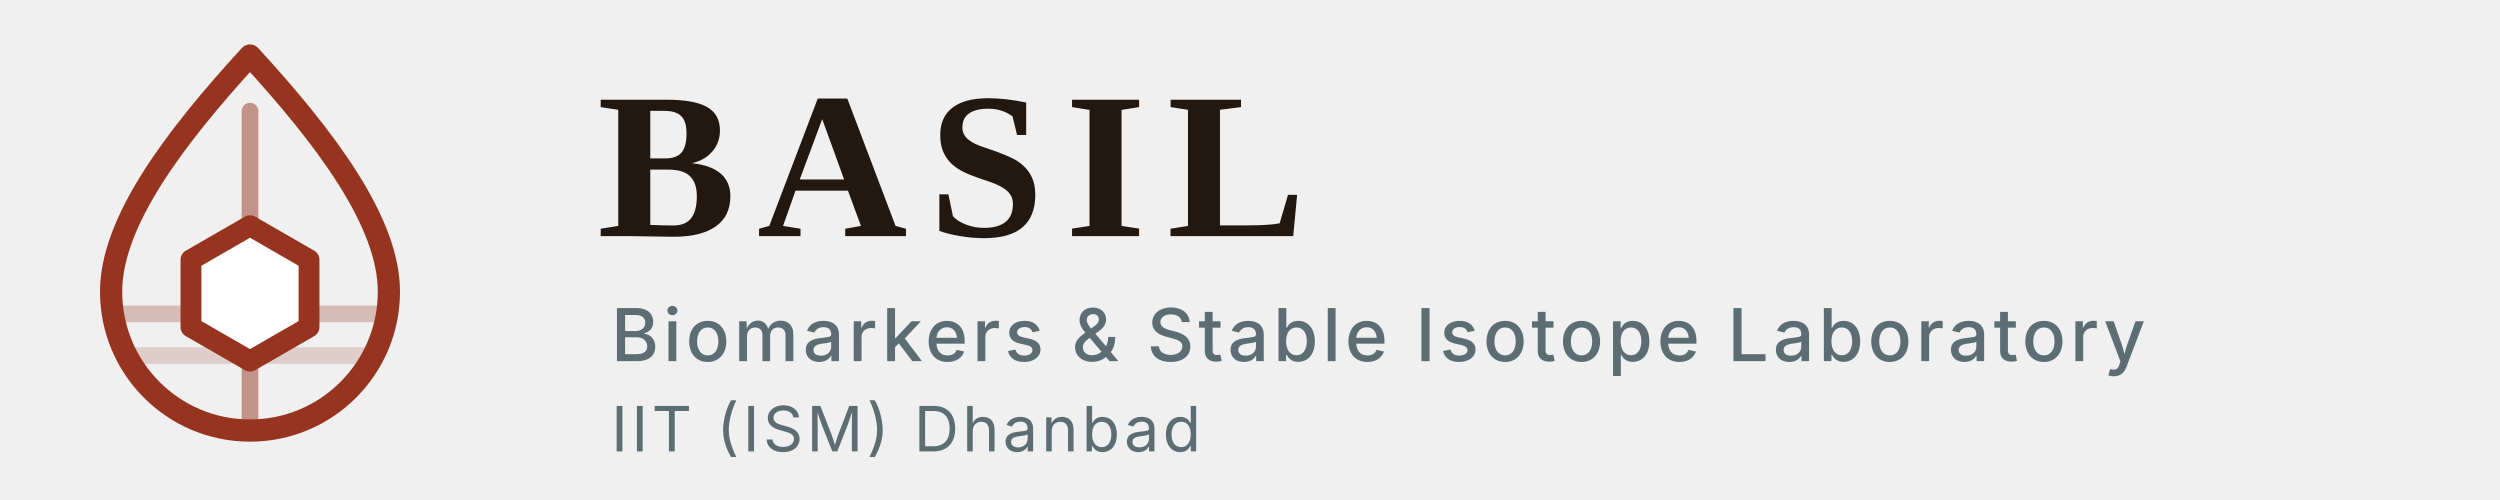
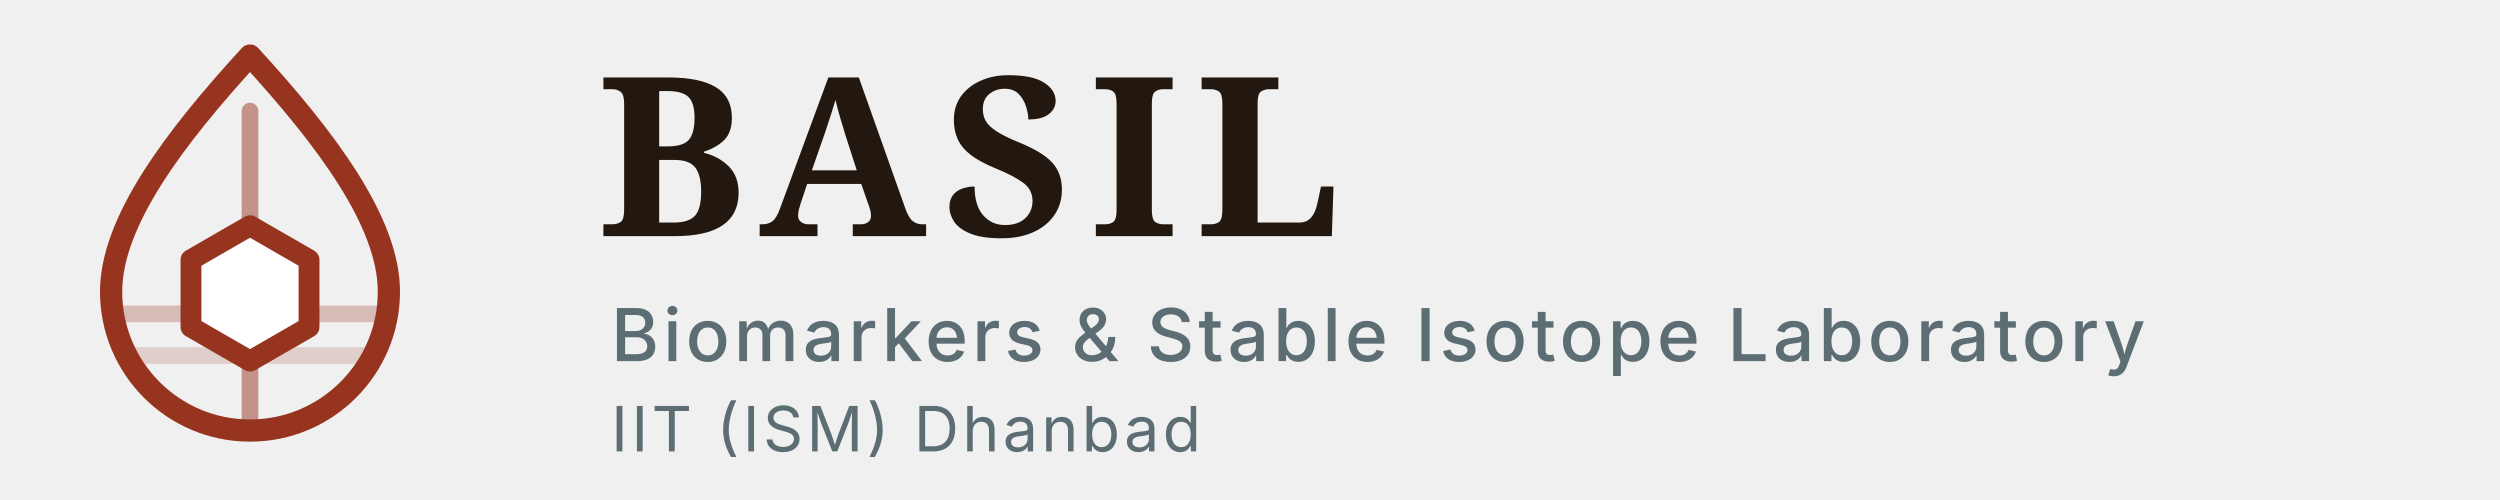
<svg xmlns="http://www.w3.org/2000/svg" viewBox="0 0 360 72" width="360" height="72" role="img" aria-label="BASIL - Biomarkers and Stable Isotope Laboratory">
  <g transform="translate(4 4)">
    <g clip-path="url(#basil-leaf-clip-2)">
      <rect x="0" y="40" width="64" height="2.4" fill="#96341F" opacity=".28" />
      <rect x="0" y="46" width="64" height="2.4" fill="#96341F" opacity=".18" />
    </g>
    <defs>
      <clipPath id="basil-leaf-clip-2">
        <path d="M32 4C43 16 52 28 52 38a20 20 0 0 1-40 0C12 28 21 16 32 4Z" />
      </clipPath>
    </defs>
    <path d="M32 4C43 16 52 28 52 38a20 20 0 0 1-40 0C12 28 21 16 32 4Z" fill="none" stroke="#96341F" stroke-width="3.2" stroke-linejoin="round" />
    <path d="M32 12v46" stroke="#96341F" stroke-width="2.4" stroke-linecap="round" opacity=".5" />
    <path d="M32 28.5 40.5 33.4v9.7L32 48l-8.5-4.9v-9.7Z" fill="#FFFFFF" stroke="#96341F" stroke-width="3" stroke-linejoin="round" />
  </g>
-   <text x="86" y="34" font-family="'Source Serif 4', Georgia, 'Times New Roman', serif" font-size="30" font-weight="700" letter-spacing="3" fill="#23180F">BASIL</text>
+   <text x="86" y="34" font-family="Bitter, 'Source Serif 4', Georgia, serif" font-size="32" font-weight="700" letter-spacing="2.4" fill="#23180F">BASIL</text>
  <text x="88" y="52" font-family="Inter, 'Helvetica Neue', Arial, sans-serif" font-size="10.5" font-weight="500" letter-spacing="0.6" fill="#5C6E74">Biomarkers &amp; Stable Isotope Laboratory</text>
  <text x="88" y="65" font-family="Inter, 'Helvetica Neue', Arial, sans-serif" font-size="9" font-weight="400" letter-spacing="0.5" fill="#5C6E74">IIT (ISM) Dhanbad</text>
</svg>
